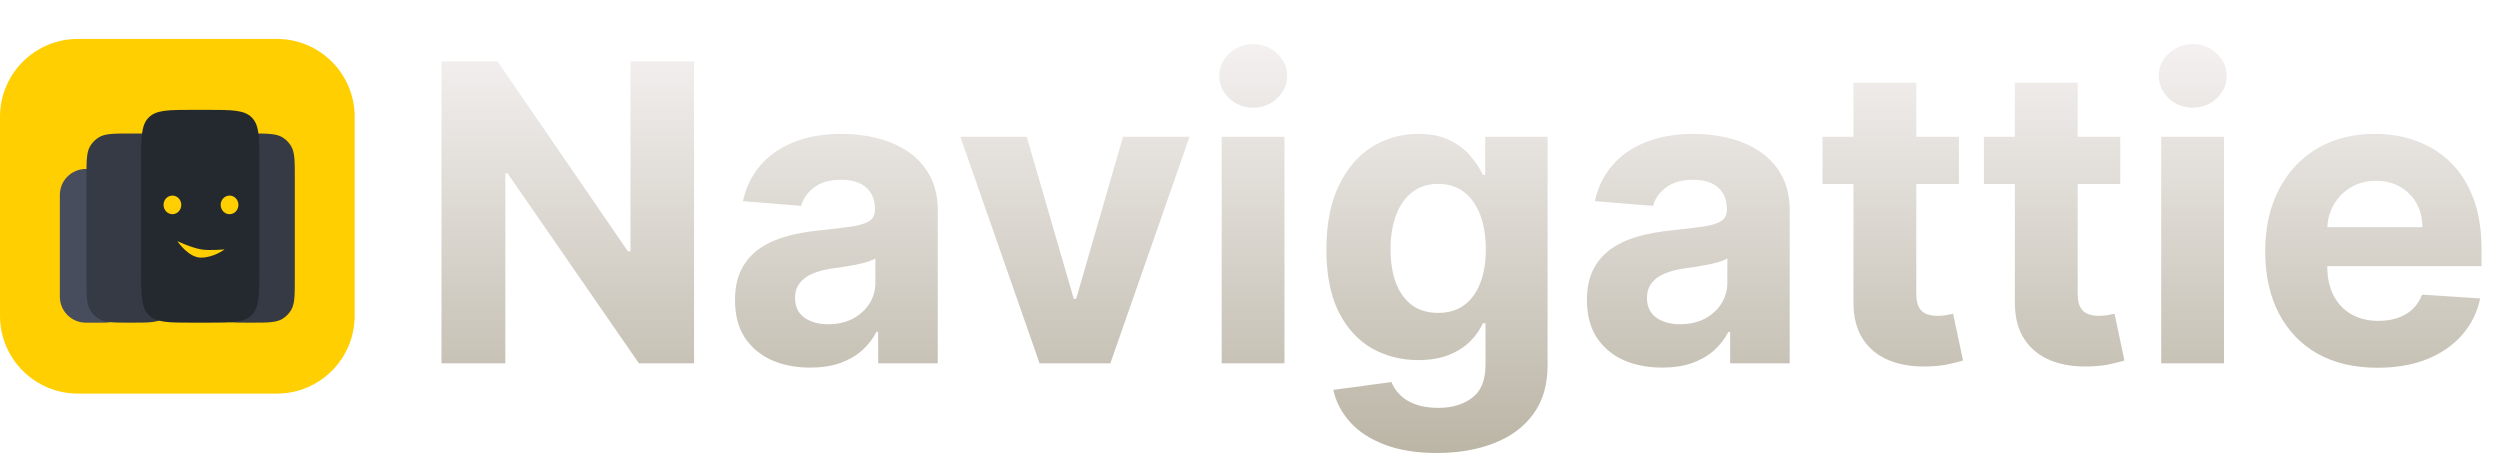
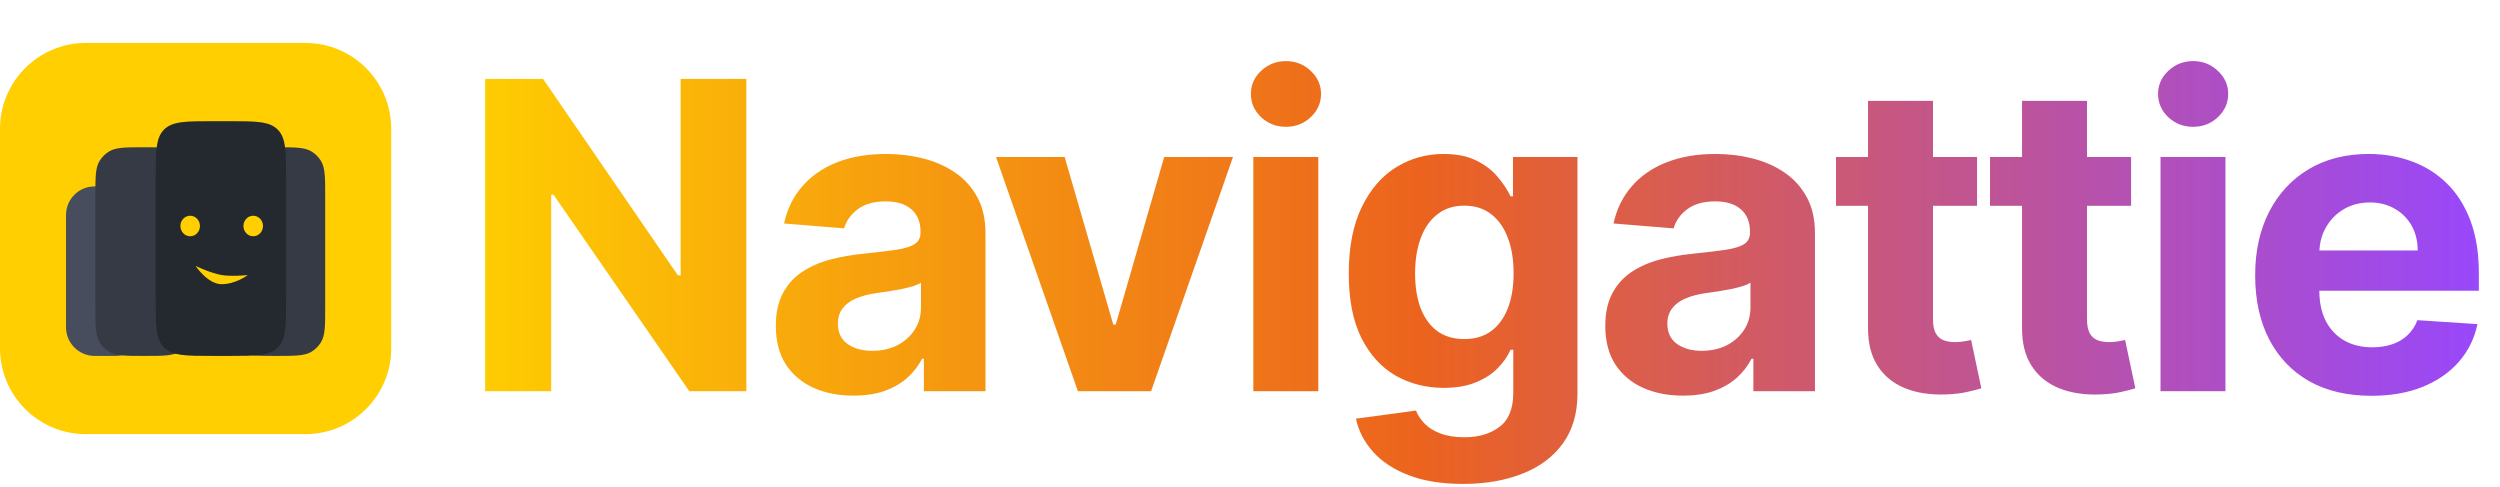
- <svg xmlns="http://www.w3.org/2000/svg" width="289" height="53" viewBox="0 0 289 53" fill="none">
+ <svg xmlns="http://www.w3.org/2000/svg" width="262" height="51" viewBox="0 0 262 51" fill="none">
  <rect y="4.5" width="41" height="41" rx="9" fill="#FFCF01" />
  <path d="M23.831 20.558C23.831 18.57 23.831 17.577 24.284 16.849C24.527 16.458 24.856 16.129 25.247 15.886C25.975 15.433 26.968 15.433 28.956 15.433V15.433C30.944 15.433 31.938 15.433 32.666 15.886C33.056 16.129 33.386 16.458 33.629 16.849C34.081 17.577 34.081 18.57 34.081 20.558V32.175C34.081 34.163 34.081 35.157 33.629 35.884C33.386 36.275 33.056 36.605 32.666 36.848C31.938 37.3 30.944 37.3 28.956 37.3V37.3C26.968 37.3 25.975 37.3 25.247 36.848C24.856 36.605 24.527 36.275 24.284 35.884C23.831 35.157 23.831 34.163 23.831 32.175V20.558Z" fill="#353A45" />
  <rect x="6.919" y="19.533" width="8.2" height="17.767" rx="3" fill="#474D5D" />
  <path d="M9.994 20.558C9.994 18.57 9.994 17.577 10.446 16.849C10.689 16.458 11.019 16.129 11.41 15.886C12.137 15.433 13.131 15.433 15.119 15.433V15.433C17.107 15.433 18.101 15.433 18.828 15.886C19.219 16.129 19.548 16.458 19.791 16.849C20.244 17.577 20.244 18.57 20.244 20.558V32.175C20.244 34.163 20.244 35.157 19.791 35.884C19.548 36.275 19.219 36.605 18.828 36.848C18.101 37.3 17.107 37.3 15.119 37.3V37.3C13.131 37.3 12.137 37.3 11.41 36.848C11.019 36.605 10.689 36.275 10.446 35.884C9.994 35.157 9.994 34.163 9.994 32.175V20.558Z" fill="#353A45" />
  <path d="M16.315 18.7C16.315 15.872 16.315 14.457 17.193 13.579C18.072 12.7 19.486 12.7 22.315 12.7H23.981C26.81 12.7 28.224 12.7 29.103 13.579C29.981 14.457 29.981 15.872 29.981 18.7V31.3C29.981 34.128 29.981 35.543 29.103 36.421C28.224 37.3 26.81 37.3 23.981 37.3H22.315C19.486 37.3 18.072 37.3 17.193 36.421C16.315 35.543 16.315 34.128 16.315 31.3V18.7Z" fill="#24292F" />
  <path d="M23.233 28.827C22.093 28.636 20.5 27.87 20.5 27.87C20.5 27.87 21.758 29.783 23.233 29.783C24.708 29.783 25.967 28.827 25.967 28.827C25.967 28.827 24.264 28.999 23.233 28.827Z" fill="#FFCF01" />
  <ellipse cx="26.536" cy="23.685" rx="1.025" ry="1.076" fill="#FFCF01" />
  <ellipse cx="19.931" cy="23.685" rx="1.025" ry="1.076" fill="#FFCF01" />
-   <path d="M80.233 7.091V42H73.858L58.67 20.028H58.415V42H51.034V7.091H57.511L72.579 29.046H72.886V7.091H80.233ZM93.66 42.494C91.99 42.494 90.501 42.205 89.195 41.625C87.888 41.034 86.854 40.165 86.092 39.017C85.342 37.858 84.967 36.415 84.967 34.688C84.967 33.233 85.234 32.011 85.769 31.023C86.303 30.034 87.03 29.239 87.95 28.636C88.871 28.034 89.916 27.579 91.087 27.273C92.269 26.966 93.507 26.75 94.803 26.625C96.325 26.466 97.553 26.318 98.484 26.182C99.416 26.034 100.092 25.818 100.513 25.534C100.933 25.25 101.143 24.829 101.143 24.273V24.171C101.143 23.091 100.803 22.256 100.121 21.665C99.45 21.074 98.496 20.778 97.257 20.778C95.95 20.778 94.91 21.068 94.138 21.648C93.365 22.216 92.854 22.932 92.604 23.796L85.888 23.25C86.229 21.659 86.899 20.284 87.899 19.125C88.899 17.954 90.189 17.057 91.769 16.432C93.359 15.796 95.2 15.477 97.291 15.477C98.746 15.477 100.138 15.648 101.467 15.989C102.808 16.329 103.996 16.858 105.03 17.574C106.075 18.29 106.899 19.21 107.501 20.335C108.104 21.449 108.405 22.784 108.405 24.341V42H101.518V38.369H101.314C100.893 39.188 100.331 39.909 99.626 40.534C98.922 41.148 98.075 41.631 97.087 41.983C96.098 42.324 94.956 42.494 93.66 42.494ZM95.74 37.483C96.808 37.483 97.751 37.273 98.57 36.852C99.388 36.42 100.03 35.841 100.496 35.114C100.962 34.386 101.195 33.562 101.195 32.642V29.864C100.967 30.011 100.655 30.148 100.257 30.273C99.871 30.386 99.433 30.494 98.945 30.597C98.456 30.688 97.967 30.773 97.479 30.852C96.99 30.921 96.547 30.983 96.149 31.04C95.297 31.165 94.553 31.364 93.916 31.636C93.28 31.909 92.785 32.278 92.433 32.744C92.081 33.199 91.905 33.767 91.905 34.449C91.905 35.438 92.263 36.193 92.979 36.716C93.706 37.227 94.626 37.483 95.74 37.483ZM137.51 15.818L128.357 42H120.175L111.021 15.818H118.692L124.129 34.551H124.402L129.822 15.818H137.51ZM141.226 42V15.818H148.487V42H141.226ZM144.874 12.443C143.794 12.443 142.868 12.085 142.095 11.369C141.334 10.642 140.953 9.773 140.953 8.761C140.953 7.761 141.334 6.903 142.095 6.188C142.868 5.46 143.794 5.097 144.874 5.097C145.953 5.097 146.874 5.46 147.635 6.188C148.408 6.903 148.794 7.761 148.794 8.761C148.794 9.773 148.408 10.642 147.635 11.369C146.874 12.085 145.953 12.443 144.874 12.443ZM166.099 52.364C163.747 52.364 161.73 52.04 160.048 51.392C158.378 50.756 157.048 49.886 156.06 48.784C155.071 47.682 154.429 46.443 154.134 45.068L160.849 44.165C161.054 44.688 161.378 45.176 161.821 45.631C162.264 46.085 162.849 46.449 163.577 46.722C164.315 47.006 165.213 47.148 166.27 47.148C167.849 47.148 169.151 46.761 170.173 45.989C171.207 45.227 171.724 43.949 171.724 42.153V37.364H171.418C171.099 38.091 170.622 38.778 169.986 39.426C169.349 40.074 168.531 40.602 167.531 41.011C166.531 41.42 165.338 41.625 163.952 41.625C161.986 41.625 160.196 41.17 158.582 40.261C156.98 39.341 155.702 37.938 154.747 36.051C153.804 34.153 153.332 31.756 153.332 28.858C153.332 25.892 153.815 23.415 154.781 21.426C155.747 19.438 157.031 17.949 158.634 16.96C160.247 15.972 162.014 15.477 163.935 15.477C165.401 15.477 166.628 15.727 167.616 16.227C168.605 16.716 169.401 17.329 170.003 18.068C170.616 18.796 171.088 19.511 171.418 20.216H171.69V15.818H178.901V42.256C178.901 44.483 178.355 46.347 177.264 47.847C176.173 49.347 174.662 50.472 172.73 51.222C170.81 51.983 168.599 52.364 166.099 52.364ZM166.253 36.17C167.423 36.17 168.412 35.881 169.219 35.301C170.037 34.71 170.662 33.869 171.094 32.778C171.537 31.676 171.759 30.358 171.759 28.824C171.759 27.29 171.543 25.96 171.111 24.835C170.679 23.699 170.054 22.818 169.236 22.193C168.418 21.568 167.423 21.256 166.253 21.256C165.06 21.256 164.054 21.579 163.236 22.227C162.418 22.864 161.798 23.75 161.378 24.886C160.957 26.023 160.747 27.335 160.747 28.824C160.747 30.335 160.957 31.642 161.378 32.744C161.81 33.835 162.429 34.682 163.236 35.284C164.054 35.875 165.06 36.17 166.253 36.17ZM192.145 42.494C190.474 42.494 188.986 42.205 187.679 41.625C186.372 41.034 185.338 40.165 184.577 39.017C183.827 37.858 183.452 36.415 183.452 34.688C183.452 33.233 183.719 32.011 184.253 31.023C184.787 30.034 185.514 29.239 186.435 28.636C187.355 28.034 188.401 27.579 189.571 27.273C190.753 26.966 191.991 26.75 193.287 26.625C194.81 26.466 196.037 26.318 196.969 26.182C197.901 26.034 198.577 25.818 198.997 25.534C199.418 25.25 199.628 24.829 199.628 24.273V24.171C199.628 23.091 199.287 22.256 198.605 21.665C197.935 21.074 196.98 20.778 195.741 20.778C194.435 20.778 193.395 21.068 192.622 21.648C191.849 22.216 191.338 22.932 191.088 23.796L184.372 23.25C184.713 21.659 185.384 20.284 186.384 19.125C187.384 17.954 188.673 17.057 190.253 16.432C191.844 15.796 193.685 15.477 195.776 15.477C197.23 15.477 198.622 15.648 199.952 15.989C201.293 16.329 202.48 16.858 203.514 17.574C204.56 18.29 205.384 19.21 205.986 20.335C206.588 21.449 206.889 22.784 206.889 24.341V42H200.003V38.369H199.798C199.378 39.188 198.815 39.909 198.111 40.534C197.406 41.148 196.56 41.631 195.571 41.983C194.582 42.324 193.44 42.494 192.145 42.494ZM194.224 37.483C195.293 37.483 196.236 37.273 197.054 36.852C197.872 36.42 198.514 35.841 198.98 35.114C199.446 34.386 199.679 33.562 199.679 32.642V29.864C199.452 30.011 199.139 30.148 198.741 30.273C198.355 30.386 197.918 30.494 197.429 30.597C196.94 30.688 196.452 30.773 195.963 30.852C195.474 30.921 195.031 30.983 194.634 31.04C193.781 31.165 193.037 31.364 192.401 31.636C191.764 31.909 191.27 32.278 190.918 32.744C190.565 33.199 190.389 33.767 190.389 34.449C190.389 35.438 190.747 36.193 191.463 36.716C192.19 37.227 193.111 37.483 194.224 37.483ZM226.449 15.818V21.273H210.682V15.818H226.449ZM214.261 9.545H221.523V33.955C221.523 34.625 221.625 35.148 221.83 35.523C222.034 35.886 222.318 36.142 222.682 36.29C223.057 36.438 223.489 36.511 223.977 36.511C224.318 36.511 224.659 36.483 225 36.426C225.341 36.358 225.602 36.307 225.784 36.273L226.926 41.676C226.563 41.79 226.051 41.92 225.392 42.068C224.733 42.227 223.932 42.324 222.989 42.358C221.239 42.426 219.705 42.193 218.386 41.659C217.08 41.125 216.063 40.295 215.335 39.17C214.608 38.045 214.25 36.625 214.261 34.909V9.545ZM245.105 15.818V21.273H229.338V15.818H245.105ZM232.918 9.545H240.179V33.955C240.179 34.625 240.281 35.148 240.486 35.523C240.69 35.886 240.974 36.142 241.338 36.29C241.713 36.438 242.145 36.511 242.634 36.511C242.974 36.511 243.315 36.483 243.656 36.426C243.997 36.358 244.259 36.307 244.44 36.273L245.582 41.676C245.219 41.79 244.707 41.92 244.048 42.068C243.389 42.227 242.588 42.324 241.645 42.358C239.895 42.426 238.361 42.193 237.043 41.659C235.736 41.125 234.719 40.295 233.991 39.17C233.264 38.045 232.906 36.625 232.918 34.909V9.545ZM249.835 42V15.818H257.097V42H249.835ZM253.483 12.443C252.403 12.443 251.477 12.085 250.705 11.369C249.943 10.642 249.562 9.773 249.562 8.761C249.562 7.761 249.943 6.903 250.705 6.188C251.477 5.46 252.403 5.097 253.483 5.097C254.563 5.097 255.483 5.46 256.244 6.188C257.017 6.903 257.403 7.761 257.403 8.761C257.403 9.773 257.017 10.642 256.244 11.369C255.483 12.085 254.563 12.443 253.483 12.443ZM274.845 42.511C272.152 42.511 269.834 41.966 267.891 40.875C265.959 39.773 264.47 38.216 263.425 36.205C262.379 34.182 261.857 31.79 261.857 29.028C261.857 26.335 262.379 23.972 263.425 21.938C264.47 19.903 265.942 18.318 267.839 17.182C269.749 16.046 271.987 15.477 274.555 15.477C276.283 15.477 277.891 15.756 279.379 16.312C280.879 16.858 282.186 17.682 283.3 18.784C284.425 19.886 285.3 21.273 285.925 22.943C286.55 24.602 286.862 26.546 286.862 28.773V30.767H264.754V26.267H280.027C280.027 25.222 279.8 24.296 279.345 23.489C278.891 22.682 278.26 22.051 277.453 21.597C276.658 21.131 275.732 20.898 274.675 20.898C273.572 20.898 272.595 21.153 271.743 21.665C270.902 22.165 270.243 22.841 269.766 23.693C269.288 24.534 269.044 25.472 269.033 26.506V30.784C269.033 32.08 269.271 33.199 269.749 34.142C270.237 35.085 270.925 35.812 271.811 36.324C272.697 36.835 273.749 37.091 274.964 37.091C275.771 37.091 276.51 36.977 277.18 36.75C277.851 36.523 278.425 36.182 278.902 35.727C279.379 35.273 279.743 34.716 279.993 34.057L286.709 34.5C286.368 36.114 285.669 37.523 284.612 38.727C283.567 39.92 282.214 40.852 280.555 41.523C278.908 42.182 277.004 42.511 274.845 42.511Z" fill="url(#paint0_linear_4_2861)" />
+   <path d="M78.218 8.273V41H72.242L58.004 20.402H57.764V41H50.844V8.273H56.917L71.043 28.855H71.331V8.273H78.218ZM89.457 41.463C87.891 41.463 86.495 41.192 85.27 40.648C84.045 40.094 83.075 39.279 82.362 38.203C81.658 37.117 81.307 35.764 81.307 34.145C81.307 32.781 81.557 31.636 82.058 30.709C82.559 29.782 83.24 29.036 84.103 28.472C84.966 27.907 85.946 27.481 87.044 27.193C88.152 26.905 89.313 26.703 90.527 26.586C91.955 26.437 93.106 26.298 93.979 26.171C94.853 26.032 95.487 25.829 95.881 25.563C96.275 25.297 96.472 24.903 96.472 24.381V24.285C96.472 23.273 96.152 22.49 95.513 21.936C94.885 21.382 93.99 21.105 92.829 21.105C91.603 21.105 90.629 21.376 89.904 21.92C89.18 22.452 88.7 23.124 88.466 23.933L82.17 23.422C82.489 21.93 83.118 20.641 84.055 19.555C84.993 18.457 86.202 17.616 87.683 17.03C89.174 16.433 90.9 16.135 92.861 16.135C94.224 16.135 95.529 16.295 96.776 16.614C98.033 16.934 99.146 17.429 100.115 18.101C101.096 18.772 101.868 19.635 102.433 20.689C102.997 21.733 103.28 22.985 103.28 24.445V41H96.824V37.596H96.632C96.238 38.363 95.71 39.04 95.05 39.626C94.389 40.201 93.596 40.654 92.669 40.984C91.742 41.304 90.671 41.463 89.457 41.463ZM91.406 36.765C92.408 36.765 93.292 36.568 94.059 36.174C94.826 35.769 95.428 35.226 95.865 34.544C96.302 33.862 96.52 33.09 96.52 32.227V29.622C96.307 29.761 96.014 29.889 95.641 30.006C95.279 30.112 94.869 30.213 94.411 30.309C93.953 30.395 93.494 30.474 93.036 30.549C92.578 30.613 92.163 30.672 91.79 30.725C90.991 30.842 90.293 31.028 89.696 31.284C89.1 31.54 88.636 31.886 88.306 32.323C87.976 32.749 87.811 33.282 87.811 33.921C87.811 34.848 88.146 35.556 88.817 36.046C89.499 36.526 90.362 36.765 91.406 36.765ZM129.216 16.454L120.634 41H112.964L104.382 16.454H111.574L116.671 34.017H116.927L122.009 16.454H129.216ZM131.349 41V16.454H138.157V41H131.349ZM134.769 13.29C133.757 13.29 132.889 12.955 132.164 12.284C131.45 11.602 131.094 10.787 131.094 9.839C131.094 8.901 131.45 8.097 132.164 7.426C132.889 6.744 133.757 6.403 134.769 6.403C135.781 6.403 136.644 6.744 137.358 7.426C138.082 8.097 138.444 8.901 138.444 9.839C138.444 10.787 138.082 11.602 137.358 12.284C136.644 12.955 135.781 13.29 134.769 13.29ZM153.318 50.716C151.113 50.716 149.222 50.412 147.645 49.805C146.079 49.209 144.833 48.394 143.906 47.36C142.979 46.327 142.377 45.166 142.1 43.876L148.396 43.029C148.588 43.52 148.892 43.978 149.307 44.404C149.723 44.83 150.271 45.171 150.953 45.426C151.646 45.693 152.487 45.826 153.478 45.826C154.959 45.826 156.179 45.464 157.137 44.739C158.107 44.026 158.592 42.827 158.592 41.144V36.653H158.304C158.006 37.335 157.558 37.98 156.962 38.587C156.365 39.194 155.598 39.69 154.661 40.073C153.723 40.457 152.604 40.648 151.305 40.648C149.462 40.648 147.784 40.222 146.271 39.37C144.769 38.507 143.57 37.191 142.675 35.423C141.791 33.644 141.349 31.396 141.349 28.679C141.349 25.899 141.802 23.576 142.707 21.712C143.613 19.848 144.817 18.452 146.319 17.525C147.832 16.598 149.488 16.135 151.289 16.135C152.663 16.135 153.814 16.369 154.74 16.838C155.667 17.296 156.413 17.871 156.978 18.564C157.553 19.246 157.995 19.917 158.304 20.577H158.56V16.454H165.319V41.24C165.319 43.328 164.808 45.075 163.785 46.481C162.762 47.887 161.346 48.942 159.534 49.645C157.734 50.359 155.662 50.716 153.318 50.716ZM153.462 35.535C154.559 35.535 155.486 35.263 156.243 34.72C157.01 34.166 157.596 33.377 158 32.355C158.416 31.321 158.624 30.086 158.624 28.647C158.624 27.209 158.421 25.963 158.016 24.908C157.612 23.843 157.026 23.017 156.259 22.431C155.492 21.845 154.559 21.552 153.462 21.552C152.343 21.552 151.401 21.856 150.634 22.463C149.867 23.06 149.286 23.891 148.892 24.956C148.498 26.021 148.3 27.252 148.3 28.647C148.3 30.064 148.498 31.289 148.892 32.323C149.297 33.346 149.877 34.139 150.634 34.704C151.401 35.258 152.343 35.535 153.462 35.535ZM176.386 41.463C174.82 41.463 173.424 41.192 172.199 40.648C170.974 40.094 170.004 39.279 169.291 38.203C168.588 37.117 168.236 35.764 168.236 34.145C168.236 32.781 168.486 31.636 168.987 30.709C169.488 29.782 170.17 29.036 171.032 28.472C171.895 27.907 172.876 27.481 173.973 27.193C175.081 26.905 176.242 26.703 177.456 26.586C178.884 26.437 180.035 26.298 180.908 26.171C181.782 26.032 182.416 25.829 182.81 25.563C183.204 25.297 183.401 24.903 183.401 24.381V24.285C183.401 23.273 183.081 22.49 182.442 21.936C181.814 21.382 180.919 21.105 179.758 21.105C178.532 21.105 177.558 21.376 176.833 21.92C176.109 22.452 175.629 23.124 175.395 23.933L169.099 23.422C169.419 21.93 170.047 20.641 170.985 19.555C171.922 18.457 173.131 17.616 174.612 17.03C176.104 16.433 177.829 16.135 179.79 16.135C181.153 16.135 182.458 16.295 183.705 16.614C184.962 16.934 186.075 17.429 187.045 18.101C188.025 18.772 188.797 19.635 189.362 20.689C189.926 21.733 190.209 22.985 190.209 24.445V41H183.753V37.596H183.561C183.167 38.363 182.639 39.04 181.979 39.626C181.318 40.201 180.525 40.654 179.598 40.984C178.671 41.304 177.6 41.463 176.386 41.463ZM178.335 36.765C179.337 36.765 180.221 36.568 180.988 36.174C181.755 35.769 182.357 35.226 182.794 34.544C183.231 33.862 183.449 33.09 183.449 32.227V29.622C183.236 29.761 182.943 29.889 182.57 30.006C182.208 30.112 181.798 30.213 181.34 30.309C180.882 30.395 180.423 30.474 179.965 30.549C179.507 30.613 179.092 30.672 178.719 30.725C177.92 30.842 177.222 31.028 176.626 31.284C176.029 31.54 175.566 31.886 175.235 32.323C174.905 32.749 174.74 33.282 174.74 33.921C174.74 34.848 175.075 35.556 175.747 36.046C176.428 36.526 177.291 36.765 178.335 36.765ZM207.196 16.454V21.568H192.414V16.454H207.196ZM195.77 10.574H202.578V33.457C202.578 34.086 202.673 34.576 202.865 34.928C203.057 35.269 203.323 35.508 203.664 35.647C204.016 35.785 204.421 35.854 204.879 35.854C205.198 35.854 205.518 35.828 205.837 35.775C206.157 35.711 206.402 35.663 206.573 35.631L207.643 40.696C207.302 40.803 206.823 40.925 206.205 41.064C205.587 41.213 204.836 41.304 203.952 41.336C202.311 41.4 200.873 41.181 199.637 40.68C198.412 40.18 197.459 39.402 196.777 38.347C196.095 37.293 195.759 35.961 195.77 34.352V10.574ZM223.336 16.454V21.568H208.554V16.454H223.336ZM211.91 10.574H218.718V33.457C218.718 34.086 218.814 34.576 219.005 34.928C219.197 35.269 219.464 35.508 219.804 35.647C220.156 35.785 220.561 35.854 221.019 35.854C221.339 35.854 221.658 35.828 221.978 35.775C222.297 35.711 222.542 35.663 222.713 35.631L223.783 40.696C223.443 40.803 222.963 40.925 222.345 41.064C221.727 41.213 220.976 41.304 220.092 41.336C218.451 41.4 217.013 41.181 215.777 40.68C214.552 40.18 213.599 39.402 212.917 38.347C212.235 37.293 211.9 35.961 211.91 34.352V10.574ZM226.421 41V16.454H233.228V41H226.421ZM229.84 13.29C228.828 13.29 227.96 12.955 227.236 12.284C226.522 11.602 226.165 10.787 226.165 9.839C226.165 8.901 226.522 8.097 227.236 7.426C227.96 6.744 228.828 6.403 229.84 6.403C230.852 6.403 231.715 6.744 232.429 7.426C233.153 8.097 233.516 8.901 233.516 9.839C233.516 10.787 233.153 11.602 232.429 12.284C231.715 12.955 230.852 13.29 229.84 13.29ZM248.517 41.479C245.992 41.479 243.819 40.968 241.997 39.945C240.186 38.912 238.791 37.452 237.811 35.567C236.831 33.67 236.341 31.428 236.341 28.839C236.341 26.314 236.831 24.098 237.811 22.191C238.791 20.284 240.17 18.798 241.95 17.733C243.739 16.668 245.838 16.135 248.246 16.135C249.865 16.135 251.372 16.396 252.768 16.918C254.174 17.429 255.399 18.202 256.443 19.235C257.498 20.268 258.318 21.568 258.904 23.134C259.49 24.69 259.783 26.511 259.783 28.599V30.469H239.057V26.25H253.375C253.375 25.27 253.162 24.402 252.736 23.646C252.31 22.889 251.719 22.298 250.962 21.872C250.217 21.435 249.348 21.217 248.358 21.217C247.324 21.217 246.408 21.456 245.609 21.936C244.821 22.404 244.203 23.038 243.755 23.837C243.308 24.626 243.079 25.505 243.068 26.474V30.485C243.068 31.7 243.292 32.749 243.739 33.633C244.197 34.517 244.842 35.199 245.673 35.679C246.504 36.158 247.489 36.398 248.629 36.398C249.386 36.398 250.078 36.291 250.707 36.078C251.335 35.865 251.873 35.545 252.321 35.119C252.768 34.693 253.109 34.171 253.343 33.553L259.64 33.969C259.32 35.481 258.665 36.803 257.674 37.932C256.694 39.05 255.426 39.924 253.871 40.553C252.326 41.17 250.542 41.479 248.517 41.479Z" fill="url(#paint0_linear_4_2861)" />
  <defs>
-     <linearGradient id="paint0_linear_4_2861" x1="168.5" y1="-4" x2="168.5" y2="54" gradientUnits="userSpaceOnUse">
-       <stop stop-color="#FFFCFF" />
-       <stop offset="1" stop-color="#B9B3A3" />
+     <linearGradient id="paint0_linear_4_2861" x1="262" y1="25" x2="48" y2="25" gradientUnits="userSpaceOnUse">
+       <stop stop-color="#9747FF" />
+       <stop offset="0.53" stop-color="#EC631E" />
+       <stop offset="1" stop-color="#FFCF01" />
    </linearGradient>
  </defs>
</svg>
